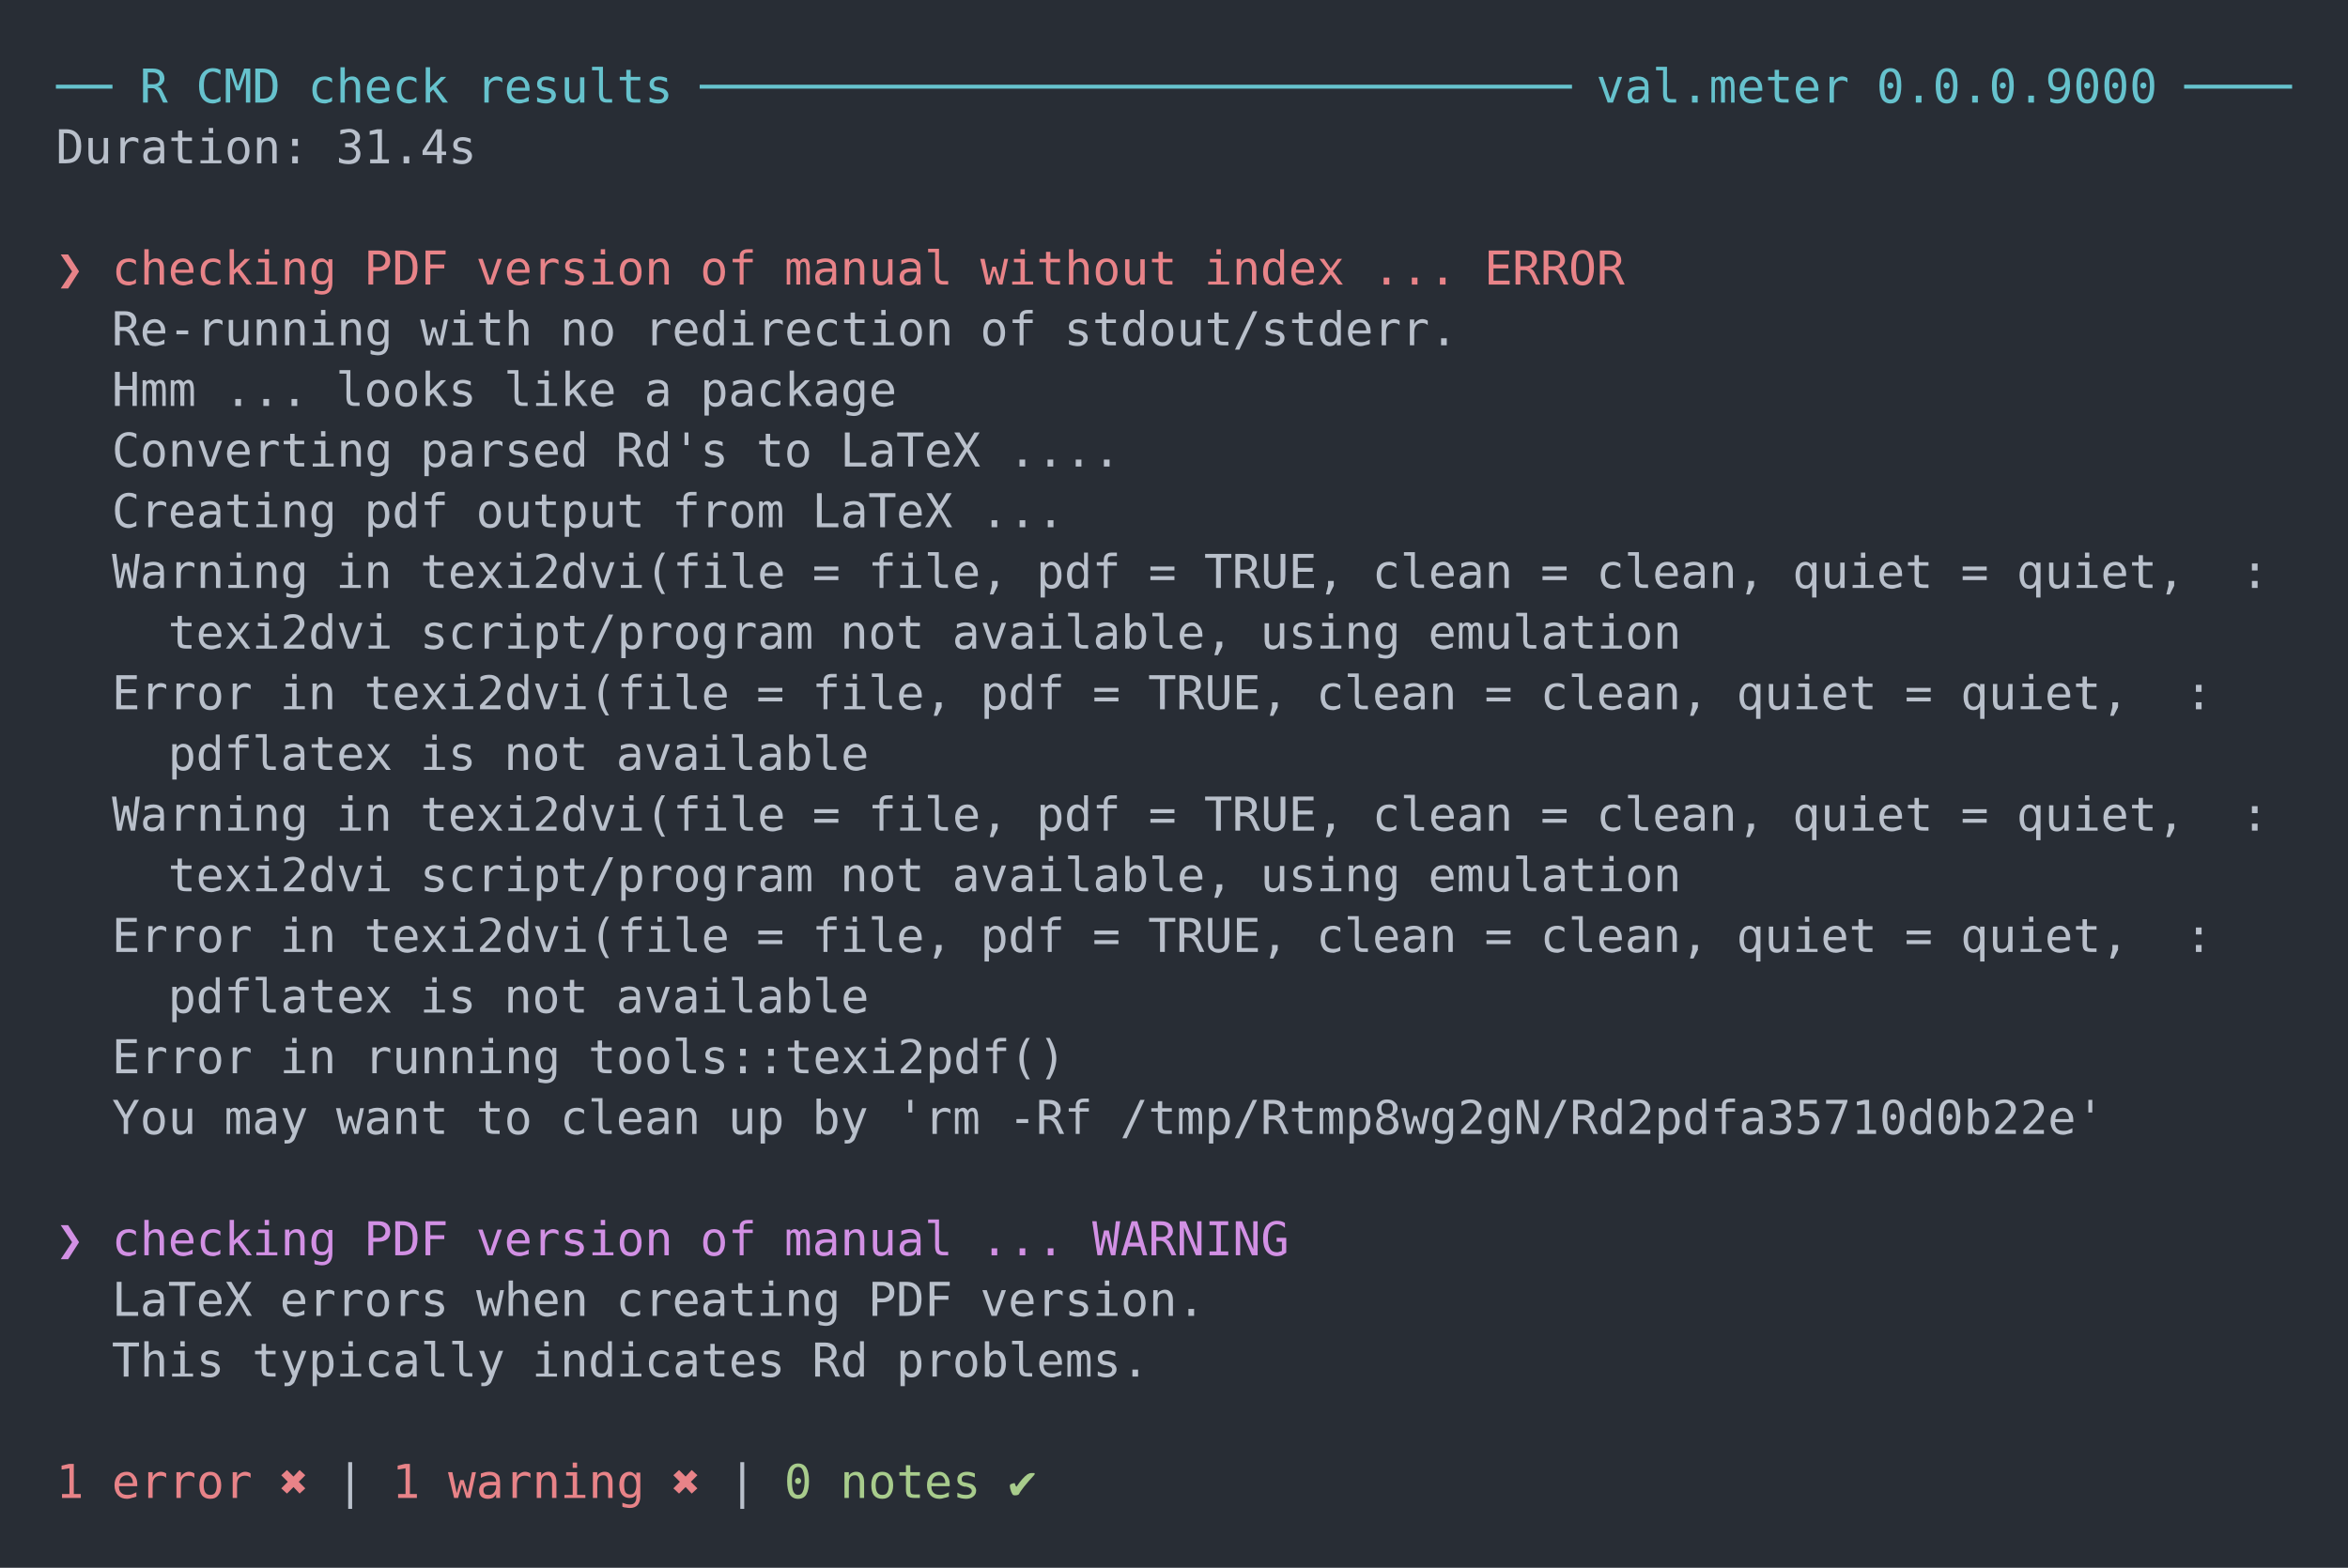
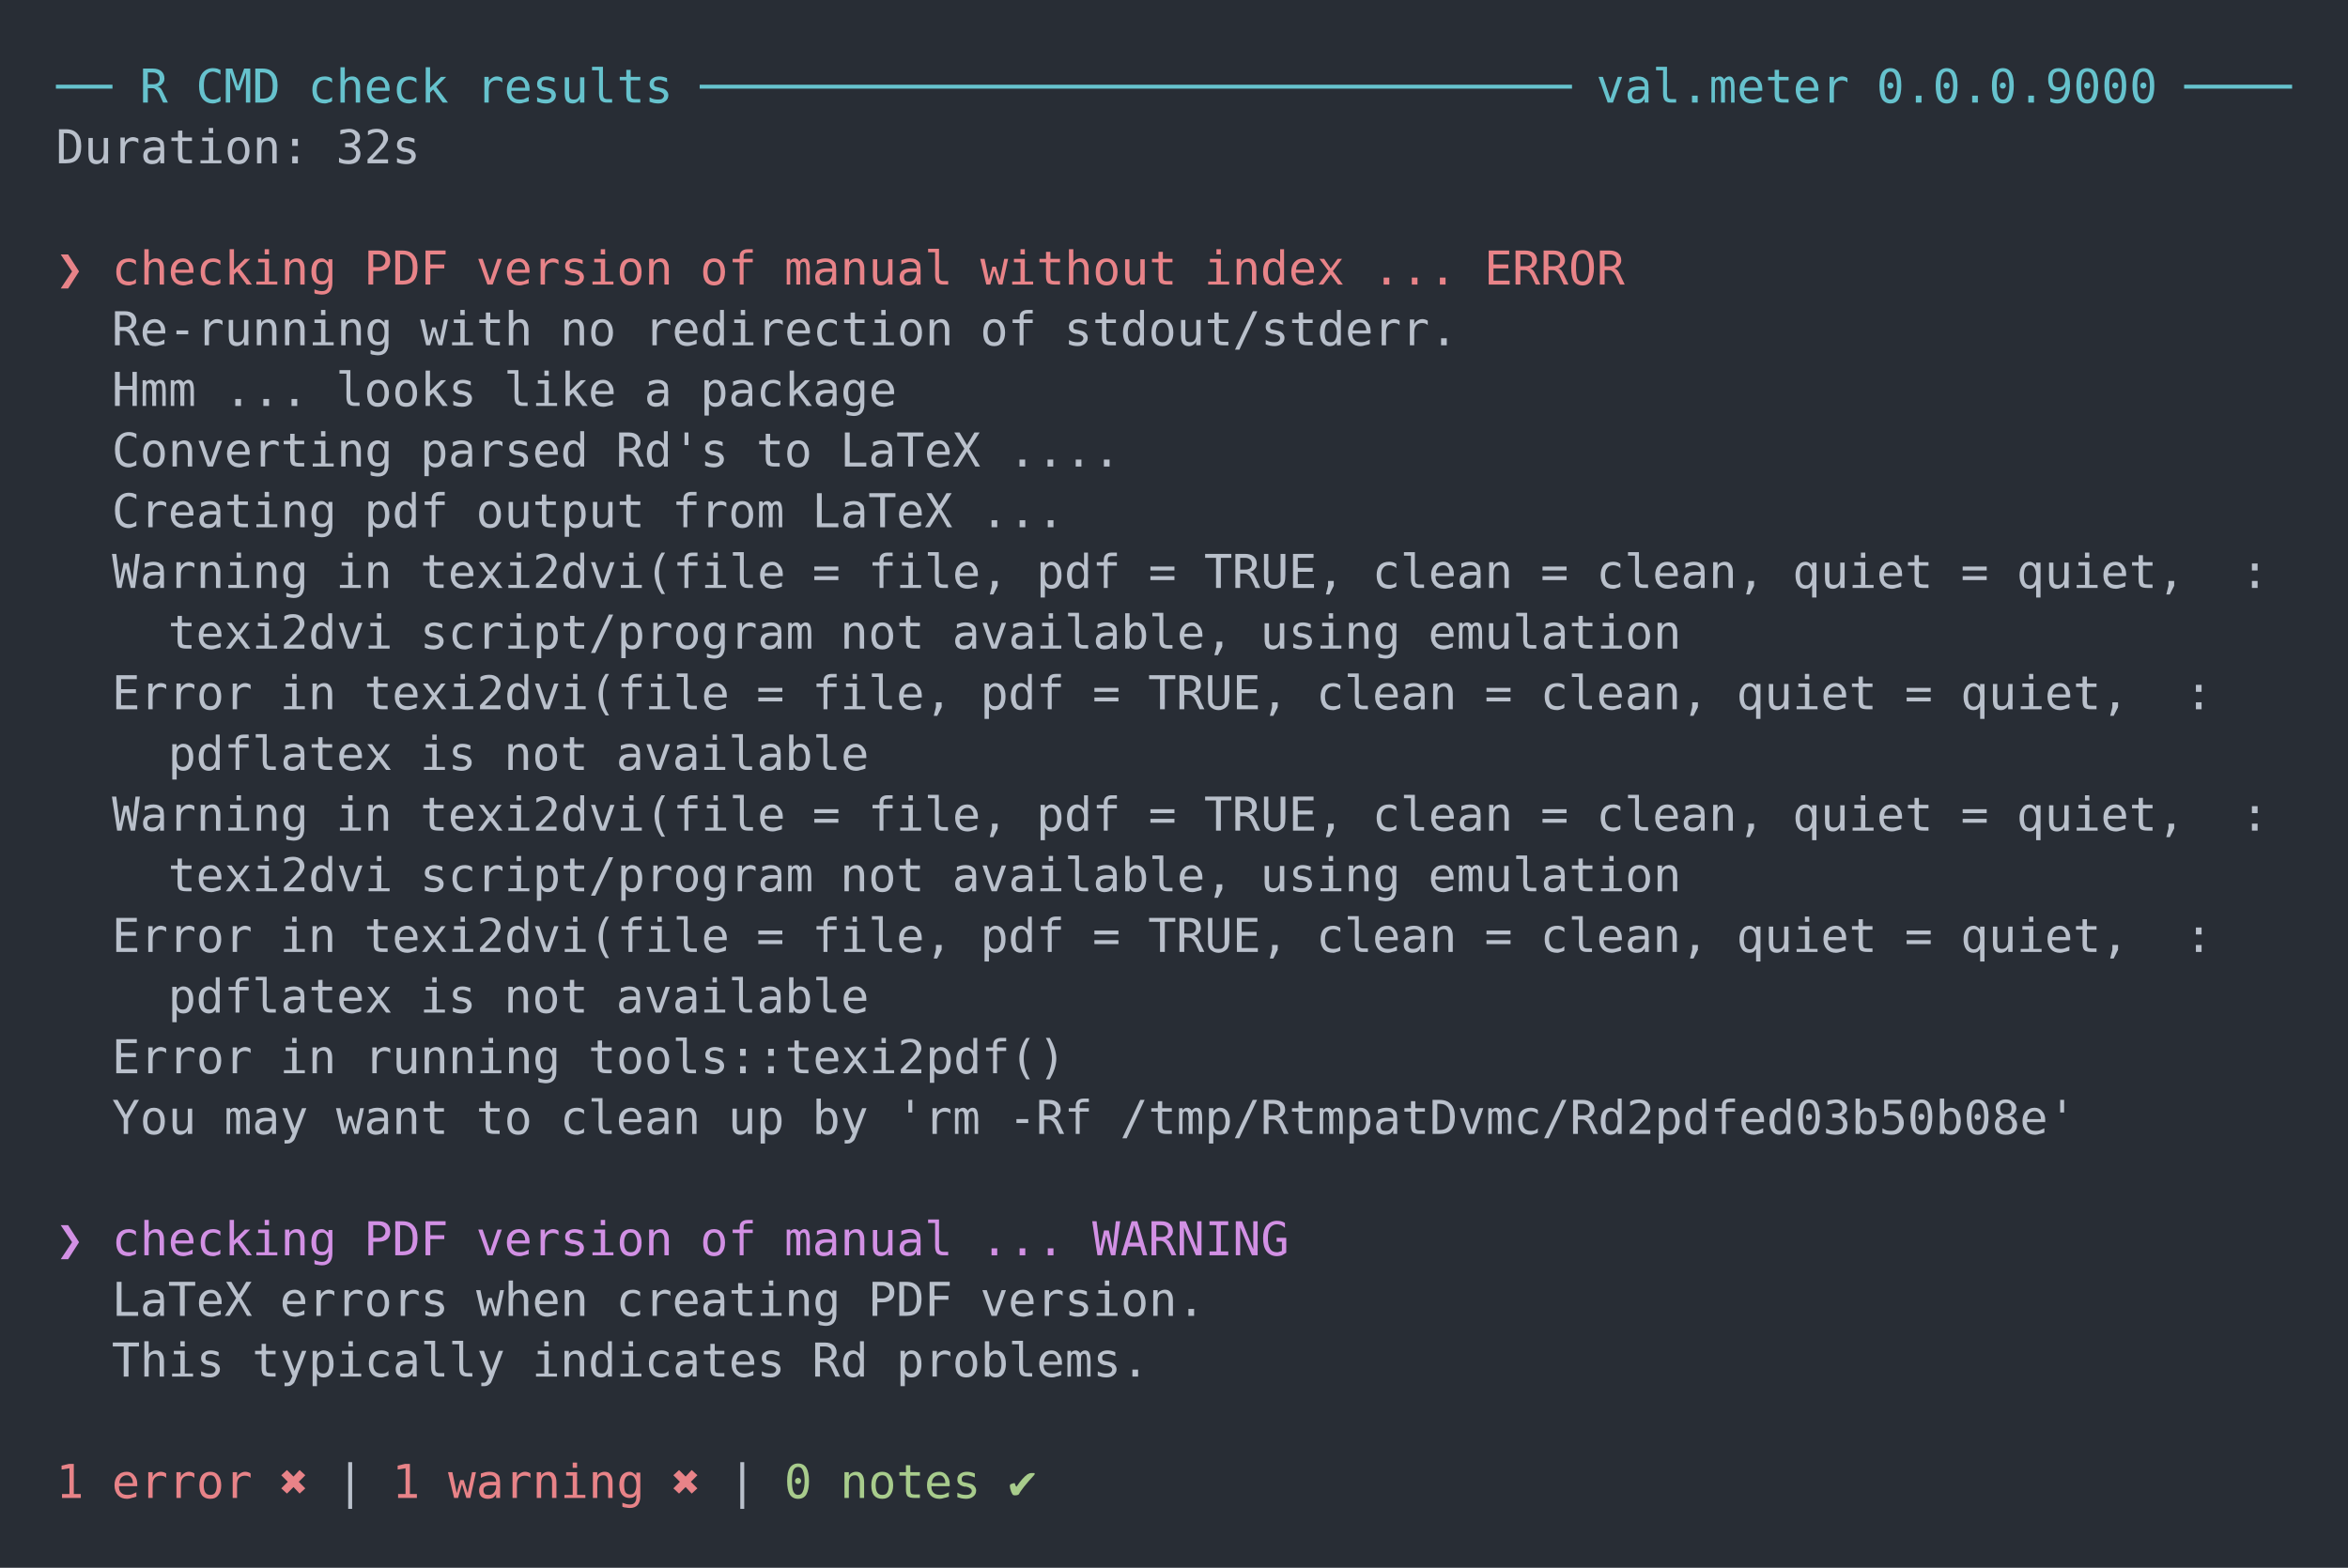
<svg xmlns="http://www.w3.org/2000/svg" xmlns:xlink="http://www.w3.org/1999/xlink" width="840" height="561.04">
  <rect width="840" height="561.04" rx="0" ry="0" class="a" />
  <svg height="521.04" viewBox="0 0 80 52.104" width="800" x="20" y="20">
    <style>.a{fill:rgb(40,45,53)}.b{font-family:'Fira Code',Monaco,Consolas,Menlo,'Bitstream Vera Sans Mono','Powerline Symbols',monospace}.c{fill:rgb(185,192,203);white-space:pre}.d{fill:transparent}.e{fill:rgb(102,194,205);white-space:pre}.f{fill:rgb(232,131,136);white-space:pre}.g{fill:rgb(210,144,228);white-space:pre}.h{fill:rgb(168,204,140);white-space:pre}</style>
    <g font-family="'Fira Code',Monaco,Consolas,Menlo,'Bitstream Vera Sans Mono','Powerline Symbols',monospace" font-size="1.67" class="b">
      <defs>
        <symbol id="1">
          <text font-size="1.67" x="2.004" y="1.67" class="c">Warning</text>
          <text font-size="1.67" x="10.02" y="1.67" class="c">in</text>
          <text font-size="1.67" x="13.026" y="1.67" class="c">texi2dvi(file</text>
          <text font-size="1.67" x="27.054" y="1.67" class="c">=</text>
          <text font-size="1.67" x="29.058" y="1.67" class="c">file,</text>
          <text font-size="1.67" x="35.07" y="1.67" class="c">pdf</text>
          <text font-size="1.67" x="39.078" y="1.67" class="c">=</text>
          <text font-size="1.67" x="41.082" y="1.67" class="c">TRUE,</text>
          <text font-size="1.67" x="47.094" y="1.67" class="c">clean</text>
          <text font-size="1.67" x="53.106" y="1.67" class="c">=</text>
          <text font-size="1.67" x="55.11" y="1.67" class="c">clean,</text>
          <text font-size="1.67" x="62.124" y="1.67" class="c">quiet</text>
          <text font-size="1.67" x="68.136" y="1.67" class="c">=</text>
          <text font-size="1.67" x="70.14" y="1.67" class="c">quiet,</text>
          <text font-size="1.67" x="78.156" y="1.67" class="c">:</text>
        </symbol>
        <symbol id="2">
          <text font-size="1.67" x="4.008" y="1.67" class="c">texi2dvi</text>
          <text font-size="1.67" x="13.026" y="1.67" class="c">script/program</text>
          <text font-size="1.67" x="28.056" y="1.67" class="c">not</text>
          <text font-size="1.67" x="32.064" y="1.67" class="c">available,</text>
          <text font-size="1.67" x="43.086" y="1.67" class="c">using</text>
          <text font-size="1.67" x="49.098" y="1.67" class="c">emulation</text>
        </symbol>
        <symbol id="3">
          <text font-size="1.67" x="2.004" y="1.67" class="c">Error</text>
          <text font-size="1.67" x="8.016" y="1.67" class="c">in</text>
          <text font-size="1.67" x="11.022" y="1.67" class="c">texi2dvi(file</text>
          <text font-size="1.67" x="25.05" y="1.67" class="c">=</text>
          <text font-size="1.67" x="27.054" y="1.67" class="c">file,</text>
          <text font-size="1.67" x="33.066" y="1.67" class="c">pdf</text>
          <text font-size="1.67" x="37.074" y="1.67" class="c">=</text>
          <text font-size="1.67" x="39.078" y="1.67" class="c">TRUE,</text>
          <text font-size="1.67" x="45.09" y="1.67" class="c">clean</text>
          <text font-size="1.67" x="51.102" y="1.67" class="c">=</text>
          <text font-size="1.67" x="53.106" y="1.67" class="c">clean,</text>
          <text font-size="1.67" x="60.12" y="1.67" class="c">quiet</text>
          <text font-size="1.67" x="66.132" y="1.67" class="c">=</text>
          <text font-size="1.67" x="68.136" y="1.67" class="c">quiet,</text>
          <text font-size="1.67" x="76.152" y="1.67" class="c">:</text>
        </symbol>
        <symbol id="4">
          <text font-size="1.67" x="4.008" y="1.67" class="c">pdflatex</text>
          <text font-size="1.67" x="13.026" y="1.67" class="c">is</text>
          <text font-size="1.67" x="16.032" y="1.67" class="c">not</text>
          <text font-size="1.67" x="20.04" y="1.67" class="c">available</text>
        </symbol>
        <symbol id="a">
          <rect height="24" width="80" x="0" y="0" class="d" />
        </symbol>
      </defs>
      <rect height="52.104" width="80" class="a" />
      <svg x="0" y="0" width="80">
        <svg x="0">
          <use xlink:href="#a" />
          <text font-size="1.67" x="0" y="1.67" class="e">──</text>
          <text font-size="1.67" x="3.006" y="1.67" class="e">R</text>
          <text font-size="1.67" x="5.01" y="1.67" class="e">CMD</text>
          <text font-size="1.67" x="9.018" y="1.67" class="e">check</text>
          <text font-size="1.67" x="15.03" y="1.67" class="e">results</text>
          <text font-size="1.67" x="23.046" y="1.67" class="e">───────────────────────────────</text>
          <text font-size="1.67" x="55.11" y="1.67" class="e">val.meter</text>
          <text font-size="1.67" x="65.13" y="1.67" class="e">0.0.0.9000</text>
          <text font-size="1.67" x="76.152" y="1.67" class="e">────</text>
          <text font-size="1.67" x="0" y="3.841" class="c">Duration:</text>
-           <text font-size="1.67" x="10.02" y="3.841" class="c">31.4s</text>
+           <text font-size="1.67" x="10.02" y="3.841" class="c">32s</text>
          <text font-size="1.67" x="0" y="8.183" class="f">❯</text>
          <text font-size="1.67" x="2.004" y="8.183" class="f">checking</text>
          <text font-size="1.67" x="11.022" y="8.183" class="f">PDF</text>
          <text font-size="1.67" x="15.03" y="8.183" class="f">version</text>
          <text font-size="1.67" x="23.046" y="8.183" class="f">of</text>
          <text font-size="1.67" x="26.052" y="8.183" class="f">manual</text>
          <text font-size="1.67" x="33.066" y="8.183" class="f">without</text>
          <text font-size="1.67" x="41.082" y="8.183" class="f">index</text>
          <text font-size="1.67" x="47.094" y="8.183" class="f">...</text>
          <text font-size="1.67" x="51.102" y="8.183" class="f">ERROR</text>
          <text font-size="1.67" x="2.004" y="10.354" class="c">Re-running</text>
          <text font-size="1.67" x="13.026" y="10.354" class="c">with</text>
          <text font-size="1.67" x="18.036" y="10.354" class="c">no</text>
          <text font-size="1.67" x="21.042" y="10.354" class="c">redirection</text>
          <text font-size="1.67" x="33.066" y="10.354" class="c">of</text>
          <text font-size="1.67" x="36.072" y="10.354" class="c">stdout/stderr.</text>
          <text font-size="1.67" x="2.004" y="12.525" class="c">Hmm</text>
          <text font-size="1.67" x="6.012" y="12.525" class="c">...</text>
          <text font-size="1.67" x="10.02" y="12.525" class="c">looks</text>
          <text font-size="1.67" x="16.032" y="12.525" class="c">like</text>
          <text font-size="1.67" x="21.042" y="12.525" class="c">a</text>
          <text font-size="1.67" x="23.046" y="12.525" class="c">package</text>
          <text font-size="1.67" x="2.004" y="14.696" class="c">Converting</text>
          <text font-size="1.67" x="13.026" y="14.696" class="c">parsed</text>
          <text font-size="1.67" x="20.04" y="14.696" class="c">Rd's</text>
          <text font-size="1.67" x="25.05" y="14.696" class="c">to</text>
          <text font-size="1.67" x="28.056" y="14.696" class="c">LaTeX</text>
          <text font-size="1.67" x="34.068" y="14.696" class="c">....</text>
          <text font-size="1.67" x="2.004" y="16.867" class="c">Creating</text>
          <text font-size="1.67" x="11.022" y="16.867" class="c">pdf</text>
          <text font-size="1.67" x="15.03" y="16.867" class="c">output</text>
          <text font-size="1.67" x="22.044" y="16.867" class="c">from</text>
          <text font-size="1.67" x="27.054" y="16.867" class="c">LaTeX</text>
          <text font-size="1.67" x="33.066" y="16.867" class="c">...</text>
          <use xlink:href="#1" y="17.368" />
          <use xlink:href="#2" y="19.539" />
          <use xlink:href="#3" y="21.71" />
          <use xlink:href="#4" y="23.881" />
          <use xlink:href="#1" y="26.052" />
          <use xlink:href="#2" y="28.223" />
          <use xlink:href="#3" y="30.394" />
          <use xlink:href="#4" y="32.565" />
          <text font-size="1.67" x="2.004" y="36.406" class="c">Error</text>
          <text font-size="1.67" x="8.016" y="36.406" class="c">in</text>
          <text font-size="1.67" x="11.022" y="36.406" class="c">running</text>
          <text font-size="1.67" x="19.038" y="36.406" class="c">tools::texi2pdf()</text>
          <text font-size="1.67" x="2.004" y="38.577" class="c">You</text>
          <text font-size="1.67" x="6.012" y="38.577" class="c">may</text>
          <text font-size="1.67" x="10.02" y="38.577" class="c">want</text>
          <text font-size="1.67" x="15.03" y="38.577" class="c">to</text>
          <text font-size="1.67" x="18.036" y="38.577" class="c">clean</text>
          <text font-size="1.67" x="24.048" y="38.577" class="c">up</text>
          <text font-size="1.67" x="27.054" y="38.577" class="c">by</text>
          <text font-size="1.67" x="30.06" y="38.577" class="c">'rm</text>
          <text font-size="1.67" x="34.068" y="38.577" class="c">-Rf</text>
-           <text font-size="1.67" x="38.076" y="38.577" class="c">/tmp/Rtmp8wg2gN/Rd2pdfa35710d0b22e'</text>
+           <text font-size="1.67" x="38.076" y="38.577" class="c">/tmp/RtmpatDvmc/Rd2pdfed03b50b08e'</text>
          <text font-size="1.67" x="0" y="42.919" class="g">❯</text>
          <text font-size="1.67" x="2.004" y="42.919" class="g">checking</text>
          <text font-size="1.67" x="11.022" y="42.919" class="g">PDF</text>
          <text font-size="1.67" x="15.03" y="42.919" class="g">version</text>
          <text font-size="1.67" x="23.046" y="42.919" class="g">of</text>
          <text font-size="1.67" x="26.052" y="42.919" class="g">manual</text>
          <text font-size="1.67" x="33.066" y="42.919" class="g">...</text>
          <text font-size="1.67" x="37.074" y="42.919" class="g">WARNING</text>
          <text font-size="1.67" x="2.004" y="45.09" class="c">LaTeX</text>
          <text font-size="1.67" x="8.016" y="45.09" class="c">errors</text>
          <text font-size="1.67" x="15.03" y="45.09" class="c">when</text>
          <text font-size="1.67" x="20.04" y="45.09" class="c">creating</text>
          <text font-size="1.67" x="29.058" y="45.09" class="c">PDF</text>
          <text font-size="1.67" x="33.066" y="45.09" class="c">version.</text>
          <text font-size="1.67" x="2.004" y="47.261" class="c">This</text>
          <text font-size="1.67" x="7.014" y="47.261" class="c">typically</text>
          <text font-size="1.67" x="17.034" y="47.261" class="c">indicates</text>
          <text font-size="1.67" x="27.054" y="47.261" class="c">Rd</text>
          <text font-size="1.67" x="30.06" y="47.261" class="c">problems.</text>
          <text font-size="1.67" x="0" y="51.603" class="f">1</text>
          <text font-size="1.67" x="2.004" y="51.603" class="f">error</text>
          <text font-size="1.67" x="8.016" y="51.603" class="f">✖</text>
          <text font-size="1.67" x="10.02" y="51.603" class="c">|</text>
          <text font-size="1.67" x="12.024" y="51.603" class="f">1</text>
          <text font-size="1.67" x="14.028" y="51.603" class="f">warning</text>
          <text font-size="1.67" x="22.044" y="51.603" class="f">✖</text>
          <text font-size="1.67" x="24.048" y="51.603" class="c">|</text>
          <text font-size="1.67" x="26.052" y="51.603" class="h">0</text>
          <text font-size="1.67" x="28.056" y="51.603" class="h">notes</text>
          <text font-size="1.67" x="34.068" y="51.603" class="h">✔</text>
        </svg>
      </svg>
    </g>
  </svg>
</svg>
